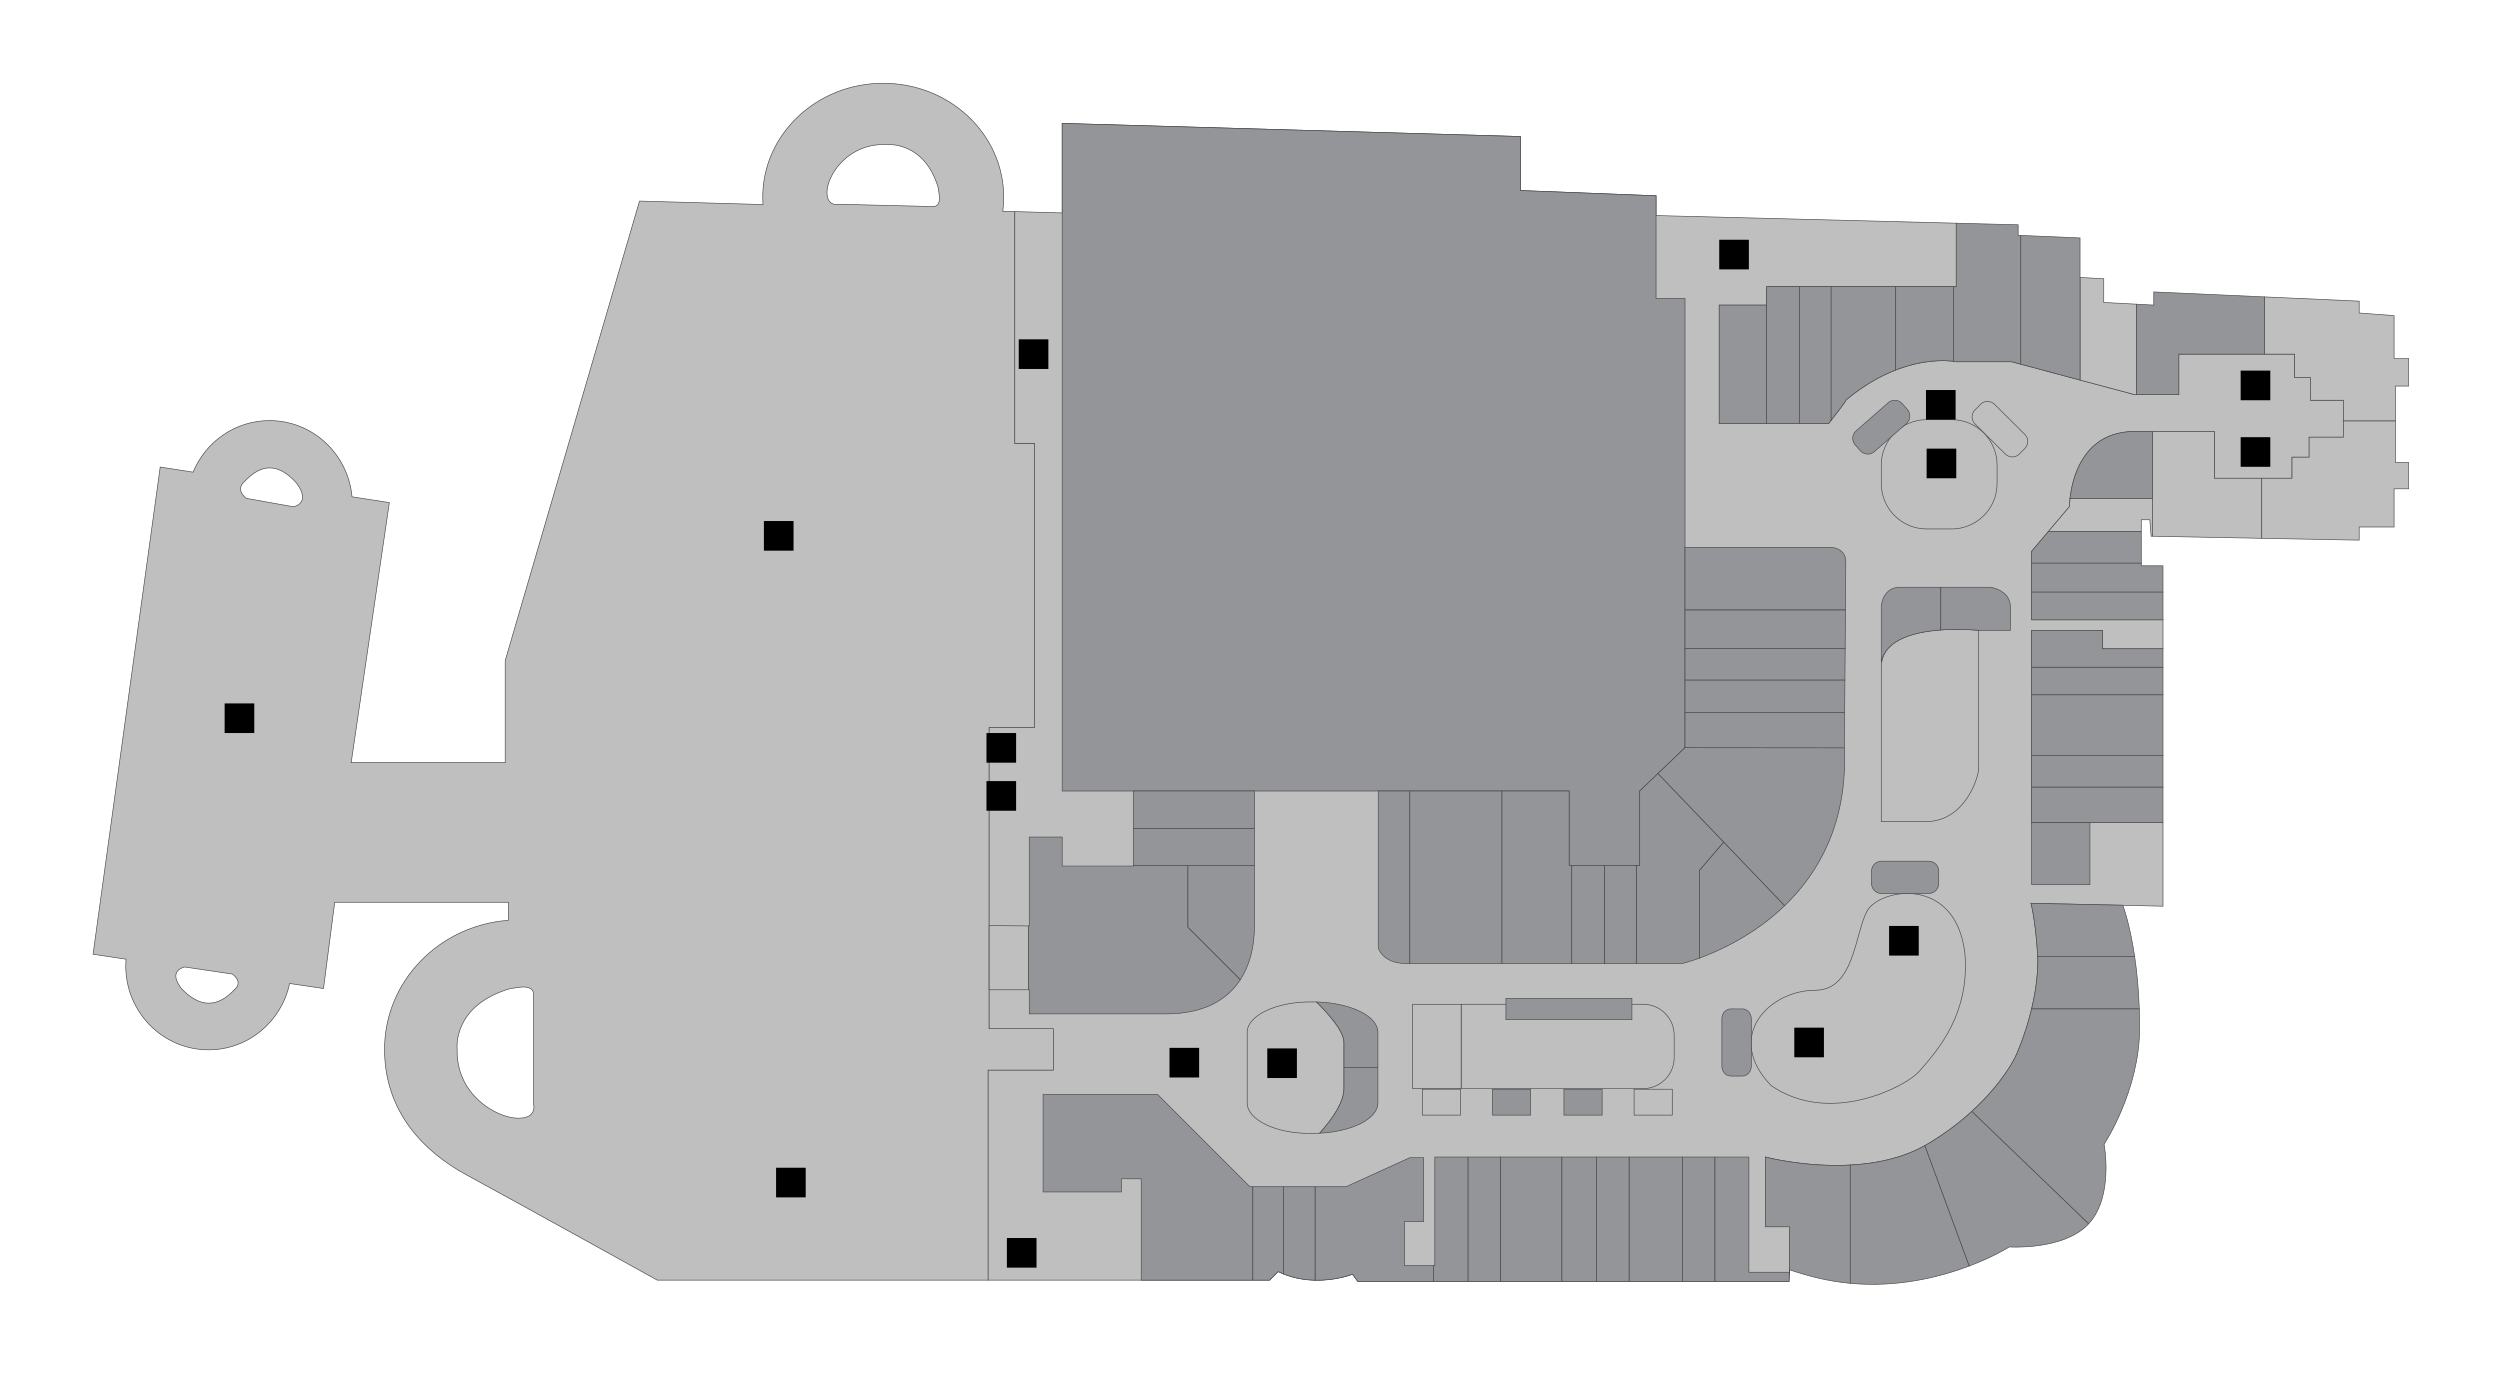
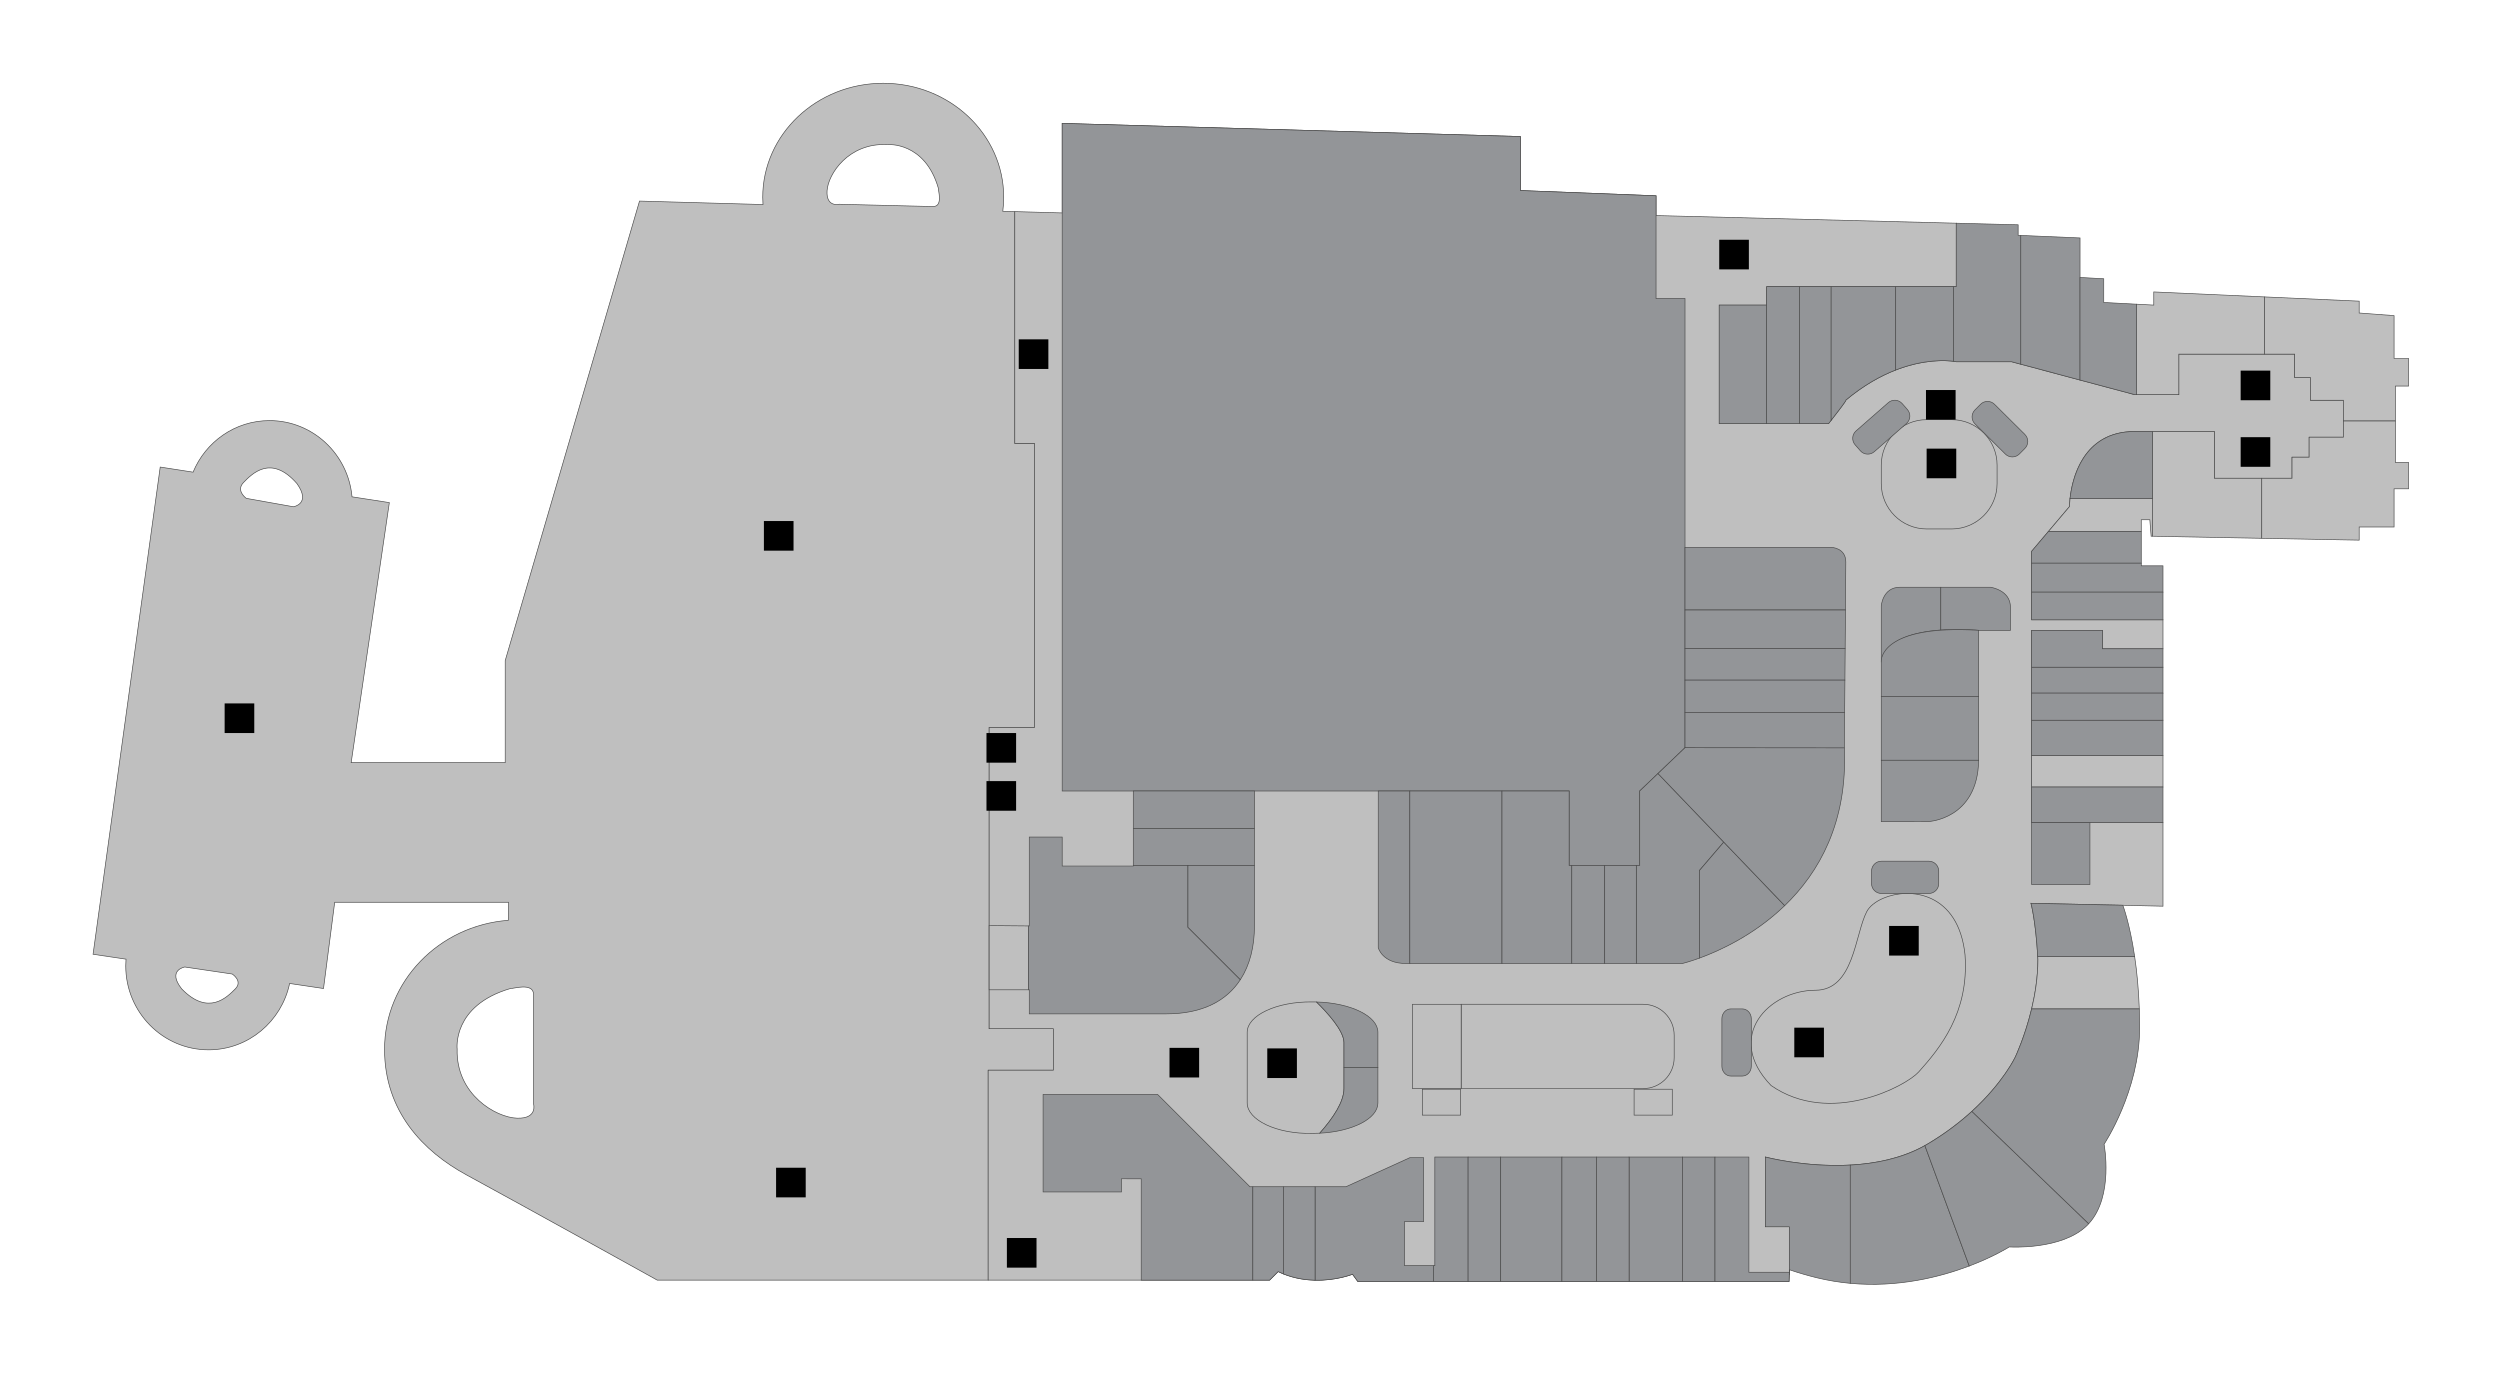
- <svg xmlns="http://www.w3.org/2000/svg" version="1.1" id="Layer_1" x="0px" y="0px" width="3797.242px" height="2105.579px" viewBox="0 0 3797.242 2105.579" enable-background="new 0 0 3797.242 2105.579" xml:space="preserve">
+ <svg xmlns="http://www.w3.org/2000/svg" version="1.1" id="Layer_1" x="0px" y="0px" width="3797.242px" height="2105.578px" viewBox="0 0 3797.242 2105.578" enable-background="new 0 0 3797.242 2105.578" xml:space="preserve">
  <g id="background">
</g>
  <g id="etc">
-     <path fill="#BFBFBF" stroke="#494949" stroke-miterlimit="10" d="M1500.944,1625.483L1500.944,1625.483h98.995v-62.998h-97.495l0,0   l0,0v-457.477l0,0l0,0h68.752V673.419h-29.837l0,0l0,0V321.401l-11.872-0.333l-6.364-0.18c0.906-6.982,1.381-14.093,1.381-21.308   c0-95.599-81.928-173.097-182.991-173.097c-101.062,0-182.991,77.498-182.991,173.097c0,3.729,0.141,7.426,0.387,11.096   l-187.547-5.258l-204,698v155h-234l58-395l-56.697-8.798c-5.847-64.911-59.704-115.76-125.29-115.76   c-52.282,0-97.113,32.312-116.113,78.301l-49.9-7.743l-102,740l50.044,7.438c-0.264,3.371-0.403,6.779-0.403,10.221   c0,70.414,56.334,127.494,125.826,127.494c60.454,0,110.941-43.203,123.055-100.799l51.479,7.646l17-131h264l-0.312,27.455   c-105.165,7.895-187.951,92.59-187.951,195.914c0,94.631,59.088,155.166,124.263,190.631c93.817,51.055,290,160,290,160h502.585   v-318.938h-0.003V1625.483z M357.358,1502.088c-12,12-40.667,42-81.333,0c-22.667-28.668,4.667-33.334,4.667-33.334l72,10.666   C352.691,1479.42,369.358,1490.088,357.358,1502.088z M445.673,769.729l-71.595-12.775c0,0-16.396-11.65-4.164-24.129   c12.23-12.479,41.478-43.705,81.136,1.656C473.041,765.336,445.673,769.729,445.673,769.729z M785.359,1698.418c-32-1-93-36-91-105   c0,0-8-66,81-92c2,1,35-10,35,9s0,166,0,166S817.359,1699.418,785.359,1698.418z M1416.938,313.725   c-16.295-0.396-142.361-3.467-142.361-3.467s-19.861,5.096-18.382-20.374c1.479-25.47,32.678-73.329,91.812-70.294   c0,0,56.757-4.993,77.328,66.443C1424.439,287.606,1433.233,314.123,1416.938,313.725z" />
-     <path fill="#BFBFBF" stroke="#494949" stroke-miterlimit="10" d="M3509.359,607.93v-34.511h-24v-35.5h-176v61.5h-67.033   l-186.967-50h-84.009c0,0-77.991-16.979-167.991,58.511c4-2.511-26,35.489-26,35.489h-166.019v-180h72.019v-28h287.991v-96.393   l-4.979-0.127l-451.012-11.48v-30l-206-8v-82l-696-20v136l-72-2.019v352.019h29.837v431.589h-68.752v457.477h97.495v62.996h-98.995   v318.939h427.415c0,0,12.158-12.158,13-13c18.971,9.145,38.055,12.551,55,13.059c33.074,0.992,58-9.059,58-9.059l8,11h655   c0,0,0.205-5.461,0.442-10.312v-72.781h-36.414V1757.42c0,0,146.992,39.053,245.986-19.445   c98.996-58.496,133.494-132.055,133.494-132.055s34.498-71.936,34.498-148.432c-3-58.496-10.5-85.494-10.5-85.494l139.489,3   l61,1.426v-17.924V1249.42h-199.528v-292h107.528v28h92v-44h-199.528v-104l57.528-68c0,0-0.063-114,98.97-114   c5.03,0,121.03,0,121.03,0v71.008h118V694.42h26v-30.39h52V607.93H3509.359z" />
-     <path fill="#BFBFBF" stroke="#494949" stroke-miterlimit="10" d="M2857.458,1013.419c0,111,0,234.541,0,234.541s1.897,0,67.356,0   c60.49,0,80.541-68.207,80.541-80.541c0-52.5,0-125.3,0-210C3005.359,957.419,2857.458,941.419,2857.458,1013.419z" />
+     <path fill="#BFBFBF" stroke="#494949" stroke-miterlimit="10" d="M1500.944,1625.483L1500.944,1625.483h98.995v-62.998h-97.495l0,0   l0,0v-457.477l0,0l0,0h68.752V673.419h-29.837l0,0l0,0V321.401l-11.872-0.333l-6.364-0.18c0.906-6.982,1.381-14.093,1.381-21.309   c0-95.599-81.928-173.097-182.991-173.097c-101.062,0-182.991,77.498-182.991,173.097c0,3.729,0.142,7.427,0.388,11.097   l-187.547-5.258l-204,698v155h-234l58-395l-56.697-8.799c-5.847-64.91-59.704-115.76-125.29-115.76   c-52.282,0-97.113,32.313-116.113,78.301l-49.9-7.742l-102,740l50.044,7.438c-0.264,3.371-0.403,6.779-0.403,10.221   c0,70.414,56.334,127.494,125.826,127.494c60.454,0,110.94-43.203,123.055-100.799l51.479,7.646l17-131h264l-0.313,27.454   c-105.165,7.896-187.951,92.591-187.951,195.914c0,94.631,59.088,155.166,124.264,190.631c93.816,51.056,290,160,290,160h502.585   V1625.48h-0.003L1500.944,1625.483L1500.944,1625.483z M357.358,1502.088c-12,12-40.667,42-81.333,0   c-22.667-28.668,4.667-33.334,4.667-33.334l72,10.666C352.691,1479.42,369.358,1490.088,357.358,1502.088z M445.673,769.729   l-71.595-12.775c0,0-16.396-11.649-4.164-24.129c12.23-12.479,41.478-43.705,81.136,1.656   C473.041,765.336,445.673,769.729,445.673,769.729z M785.359,1698.418c-32-1-93-36-91-105c0,0-8-66,81-92c2,1,35-10,35,9   s0,166,0,166S817.359,1699.418,785.359,1698.418z M1416.938,313.725c-16.295-0.396-142.36-3.467-142.36-3.467   s-19.861,5.096-18.382-20.374c1.479-25.47,32.678-73.329,91.812-70.294c0,0,56.757-4.993,77.328,66.443   C1424.439,287.606,1433.233,314.122,1416.938,313.725z" />
+     <path fill="#BFBFBF" stroke="#494949" stroke-miterlimit="10" d="M3509.359,607.93v-34.511h-24v-35.5h-176v61.5h-67.033   l-186.967-50h-84.01c0,0-77.99-16.979-167.99,58.511c4-2.511-26,35.489-26,35.489h-166.02v-180h72.02v-28h287.99v-96.394   l-4.979-0.127l-451.012-11.479v-30l-206-8v-82l-696-20v136l-72-2.02v352.019h29.837v431.59h-68.752v457.477h97.495v62.996h-98.995   v318.938h427.415c0,0,12.157-12.157,13-13c18.971,9.146,38.055,12.552,55,13.06c33.074,0.992,58-9.06,58-9.06l8,11h655   c0,0,0.205-5.461,0.441-10.312v-72.781h-36.414V1757.42c0,0,146.992,39.053,245.986-19.445   c98.996-58.496,133.494-132.055,133.494-132.055s34.498-71.937,34.498-148.433c-3-58.495-10.5-85.493-10.5-85.493l139.488,3   l61,1.426v-17.924V1249.42h-199.527v-292h107.527v28h92v-44h-199.527v-104l57.527-68c0,0-0.063-114,98.971-114   c5.029,0,121.029,0,121.029,0v71.008h118V694.42h26V664.03h52v-56.1H3509.359z" />
    <path fill="#BFBFBF" stroke="#494949" stroke-miterlimit="10" d="M2219.359,1653.418h276.545c25.957,0,47-21.043,47-47v-34   c0-25.957-21.043-47-47-47h-276.545V1653.418z" />
    <rect x="2145.359" y="1525.418" fill="#BFBFBF" stroke="#494949" stroke-miterlimit="10" width="74" height="128" />
-     <path fill="#BFBFBF" stroke="#494949" stroke-miterlimit="10" d="M3033.359,734.419c0,38.107-30.894,69-69,69h-37.898   c-38.107,0-69-30.893-69-69v-28c0-38.106,30.893-69,69-69h37.898c38.106,0,69,30.894,69,69V734.419z" />
-     <path fill="#BFBFBF" stroke="#494949" stroke-miterlimit="10" d="M2757.361,1504.086c58.666,0,60-84.666,78-119.334   c4.158-8.012,13.176-15.221,24.83-20.27c40.996-17.764,114.639-8.797,124.502,85.936c6.399,88.336-38.498,142.053-70.334,177.668   c-19.666,22.002-134.998,82.67-224.332,20.668C2618.218,1574.086,2687.361,1504.086,2757.361,1504.086z" />
-     <path fill="#BFBFBF" stroke="#494949" stroke-miterlimit="10" d="M2004.587,1721.196c21.009-23.668,36.771-47.928,36.771-67.775   c0-17.5,0-44,0-70c0-17.957-25.758-45.93-41.692-61.518c0,0,0,0-6.053-0.088c-54.808-0.797-99.246,20.631-99.246,46.082v107.5   c0,25.449,44.453,47.49,99.246,46.082C2004.587,1721.196,2004.587,1721.196,2004.587,1721.196z" />
+     <path fill="#BFBFBF" stroke="#494949" stroke-miterlimit="10" d="M3033.359,734.419c0,38.106-30.895,69-69,69h-37.898   c-38.107,0-69-30.894-69-69v-28c0-38.106,30.893-69,69-69h37.898c38.105,0,69,30.894,69,69V734.419z" />
+     <path fill="#BFBFBF" stroke="#494949" stroke-miterlimit="10" d="M2757.361,1504.086c58.666,0,60-84.666,78-119.334   c4.158-8.013,13.176-15.222,24.83-20.271c40.996-17.764,114.639-8.797,124.502,85.937c6.398,88.336-38.498,142.053-70.334,177.668   c-19.666,22.002-134.998,82.67-224.332,20.668C2618.218,1574.086,2687.361,1504.086,2757.361,1504.086z" />
+     <path fill="#BFBFBF" stroke="#494949" stroke-miterlimit="10" d="M2004.587,1721.196c21.009-23.668,36.771-47.928,36.771-67.774   c0-17.5,0-44,0-70c0-17.957-25.758-45.931-41.691-61.519c0,0,0,0-6.053-0.088c-54.809-0.797-99.246,20.631-99.246,46.082v107.5   c0,25.449,44.453,47.49,99.246,46.082C2004.587,1721.196,2004.587,1721.196,2004.587,1721.196z" />
    <rect x="2160.361" y="1654.426" fill="#BFBFBF" stroke="#494949" stroke-miterlimit="10" width="57.998" height="39.332" />
    <rect x="2482.027" y="1654.426" fill="#BFBFBF" stroke="#494949" stroke-miterlimit="10" width="57.998" height="39.332" />
-     <polygon fill="#BFBFBF" stroke="#494949" stroke-miterlimit="10" points="1502.444,1405.821 1502.444,1503.418 1562.359,1503.418    1562.359,1406.411  " />
-     <polygon fill="#BFBFBF" stroke="#494949" stroke-miterlimit="10" points="3638.359,586.419 3658.359,586.419 3658.359,544.419    3636.359,544.419 3636.359,479.419 3583.359,475.419 3583.359,457.419 3439.359,450.958 3439.359,537.919 3485.359,537.919    3485.359,573.419 3509.359,573.419 3509.359,607.93 3559.359,607.93 3559.359,639.419 3638.359,639.419  " />
-     <path fill="#BFBFBF" stroke="#494949" stroke-miterlimit="10" d="M3252.359,790.025v-0.606h13l2,25l2,0.038v-57.038h-125.197   c-0.805,7.377-0.803,12-0.803,12l-32.148,38h141.148V790.025z" />
-     <path fill="#BFBFBF" stroke="#494949" stroke-miterlimit="10" d="M3363.359,726.428V655.42c0,0-58.267,0-94,0v102l0,0v57.038   l80.991,1.538l85.009,1.614v-91.184L3363.359,726.428L3363.359,726.428z" />
+     <polygon fill="#BFBFBF" stroke="#494949" stroke-miterlimit="10" points="1502.444,1405.821 1502.444,1503.418 1562.359,1503.418    1562.359,1406.41  " />
+     <path fill="#BFBFBF" stroke="#494949" stroke-miterlimit="10" d="M3095.123,1452.99c0.084,1.48,0.168,2.974,0.246,4.498   c0,26.479-4.135,52.406-9.539,74.998h163.537c-1.066-30.822-3.779-57.401-7.041-79.496H3095.123L3095.123,1452.99z" />
+     <polygon fill="#BFBFBF" stroke="#494949" stroke-miterlimit="10" points="3638.359,586.419 3658.359,586.419 3658.359,544.419    3636.359,544.419 3636.359,479.419 3583.359,475.419 3583.359,457.419 3439.359,450.957 3439.359,537.919 3485.359,537.919    3485.359,573.419 3509.359,573.419 3509.359,607.93 3559.359,607.93 3559.359,639.419 3638.359,639.419  " />
+     <path fill="#BFBFBF" stroke="#494949" stroke-miterlimit="10" d="M3252.359,790.025v-0.605h13l2,25l2,0.038v-57.038h-125.197   c-0.805,7.377-0.803,12-0.803,12l-32.148,38h141.148V790.025z" />
+     <path fill="#BFBFBF" stroke="#494949" stroke-miterlimit="10" d="M3363.359,726.428V655.42c0,0-58.268,0-94,0v102l0,0v57.037   l80.99,1.538l85.01,1.614v-91.184L3363.359,726.428L3363.359,726.428z" />
    <polygon fill="#BFBFBF" stroke="#494949" stroke-miterlimit="10" points="3638.359,702.419 3638.359,639.419 3559.359,639.419    3559.359,664.031 3507.359,664.031 3507.359,694.419 3481.359,694.419 3481.359,726.428 3435.359,726.428 3435.359,817.609    3583.359,820.419 3583.359,800.419 3636.359,800.419 3636.359,742.419 3658.359,742.419 3658.359,702.419  " />
-     <polygon fill="#BFBFBF" stroke="#494949" stroke-miterlimit="10" points="3240.857,461.814 3195.359,459.419 3195.359,423.419    3161.181,421.521 3159.359,421.419 3159.359,577.232 3242.326,599.419 3245.359,599.419 3245.359,462.051  " />
-     <path fill="#BFBFBF" stroke="#494949" stroke-miterlimit="10" d="M3067.154,689.591c-5.838,5.878-15.336,5.911-21.213,0.073   l-46.121-45.803c-5.877-5.838-5.91-15.336-0.072-21.214l8.457-8.516c5.836-5.878,15.334-5.911,21.211-0.072l46.121,45.804   c5.877,5.837,5.91,15.335,0.072,21.214L3067.154,689.591z" />
+     <rect x="3085.83" y="1147.418" fill="#BFBFBF" stroke="#494949" stroke-miterlimit="10" width="199.529" height="48" />
+     <polygon fill="#BFBFBF" stroke="#494949" stroke-miterlimit="10" points="3347.359,446.829 3271.359,443.419 3271.359,463.419    3245.359,462.051 3245.359,599.419 3269.359,599.419 3269.359,599.419 3309.359,599.419 3309.359,537.919 3439.359,537.919    3439.359,450.957  " />
  </g>
  <g id="rooms">
    <polygon id="central-department-store" fill="#939598" stroke="#494949" stroke-miterlimit="10" points="2490.559,1201.418    2559.359,1135.655 2559.359,453.419 2515.359,453.419 2515.359,453.419 2515.359,453.419 2515.359,297.419 2309.359,289.419    2309.359,207.419 1613.359,187.419 1613.359,1201.418 2383.359,1201.418 2383.359,1314.418 2490.559,1314.418  " />
    <rect id="r304-3" x="1721.359" y="1201.418" fill="#939598" stroke="#494949" stroke-miterlimit="10" width="184" height="57" />
    <polygon id="r304-2" fill="#939598" stroke="#494949" stroke-miterlimit="10" points="1721.359,1258.418 1721.359,1314.418    1804.359,1314.418 1804.359,1314.418 1905.359,1314.418 1905.359,1258.418  " />
-     <path id="r302-303" fill="#939598" stroke="#494949" stroke-miterlimit="10" d="M1804.359,1408.418L1804.359,1408.418v-94h-83v1   h-108v-44h-50v135l-1-0.01v97.01h1v36.5c0,0,140,0,208.5,0c55.399,0,91.562-20.357,112.099-51.9L1804.359,1408.418   L1804.359,1408.418z" />
+     <path id="r302-303" fill="#939598" stroke="#494949" stroke-miterlimit="10" d="M1804.359,1408.418L1804.359,1408.418v-94h-83v1   h-108v-44h-50v135l-1-0.011v97.011h1v36.5c0,0,140,0,208.5,0c55.398,0,91.562-20.357,112.099-51.9L1804.359,1408.418   L1804.359,1408.418z" />
    <path id="r304-1" fill="#939598" stroke="#494949" stroke-miterlimit="10" d="M1905.359,1314.418h-101v94l79.599,79.6   c14.704-22.586,21.401-50.9,21.401-81.6V1314.418z" />
    <polygon id="r357-359" fill="#939598" stroke="#494949" stroke-miterlimit="10" points="1898.49,1802.549 1758.359,1662.418    1584.359,1662.418 1584.359,1810.418 1703.359,1810.418 1703.359,1790.418 1733.401,1790.475 1733.401,1944.418 1902.923,1944.418    1902.923,1802.549  " />
-     <path id="r356-2" fill="#939598" stroke="#494949" stroke-miterlimit="10" d="M1902.923,1802.549v141.869h25.437   c0,0,12.158-12.158,13-13c2.688,1.297,5.379,2.465,8.062,3.539v-132.408H1902.923z" />
+     <path id="r356-2" fill="#939598" stroke="#494949" stroke-miterlimit="10" d="M1902.923,1802.549v141.869h25.438   c0,0,12.157-12.158,13-13c2.688,1.297,5.379,2.465,8.062,3.538v-132.407H1902.923z" />
    <polygon id="r353" fill="#939598" stroke="#494949" stroke-miterlimit="10" points="2179.359,1757.418 2179.359,1922.418    2177.412,1922.418 2177.412,1946.418 2229.908,1946.418 2229.908,1757.418  " />
    <rect id="r352" x="2229.908" y="1757.418" fill="#939598" stroke="#494949" stroke-miterlimit="10" width="49.498" height="189" />
    <rect id="r351" x="2279.406" y="1757.418" fill="#939598" stroke="#494949" stroke-miterlimit="10" width="92.996" height="189" />
    <rect id="r350" x="2372.4" y="1757.418" fill="#939598" stroke="#494949" stroke-miterlimit="10" width="52.498" height="189" />
    <rect id="r348" x="2474.396" y="1757.418" fill="#939598" stroke="#494949" stroke-miterlimit="10" width="80.996" height="189" />
    <rect id="r347" x="2555.393" y="1757.418" fill="#939598" stroke="#494949" stroke-miterlimit="10" width="49.496" height="189" />
-     <path id="r346" fill="#939598" stroke="#494949" stroke-miterlimit="10" d="M2717.8,1932.418h-61.44v-175h-51.471v189h112.471   C2717.359,1946.418,2717.841,1937.721,2717.8,1932.418z" />
+     <path id="r346" fill="#939598" stroke="#494949" stroke-miterlimit="10" d="M2717.8,1932.418h-61.439v-175h-51.472v189h112.472   C2717.359,1946.418,2717.841,1937.721,2717.8,1932.418z" />
    <rect id="r349" x="2424.898" y="1757.418" fill="#939598" stroke="#494949" stroke-miterlimit="10" width="49.498" height="189" />
-     <path id="r354-355" fill="#939598" stroke="#494949" stroke-miterlimit="10" d="M2133.359,1922.418v-67h29v-97h-21l-47.943,21.814   l-49.057,22.314h-46.939V1944.5c32.543,0.748,56.939-9.082,56.939-9.082l8,11h31.057h83.996v-24H2133.359L2133.359,1922.418z" />
-     <path id="r356-1" fill="#939598" stroke="#494949" stroke-miterlimit="10" d="M1949.421,1802.549v132.408   c16.271,6.502,32.394,9.084,46.938,9.52c0.354,0.012,0.707,0.014,1.061,0.021v-141.949H1949.421L1949.421,1802.549z" />
-     <path id="r344-345" fill="#939598" stroke="#494949" stroke-miterlimit="10" d="M2681.388,1757.418v105.906h36.414v72.795   c0.191-3.906,0.406-7.418,0.558-7.367c13.989,4.76,27.668,8.715,41,11.969c17.352,4.236,34.405,6.986,51.022,8.525v-179.625   C2741.3,1773.333,2681.388,1757.418,2681.388,1757.418z" />
-     <path id="r341-343" fill="#939598" stroke="#494949" stroke-miterlimit="10" d="M2810.382,1769.622v179.625   c72.584,6.721,136.781-9.682,180.711-26.33l-67.364-182.846C2888.742,1759.682,2848.191,1767.59,2810.382,1769.622z" />
-     <path id="r339-340" fill="#939598" stroke="#494949" stroke-miterlimit="10" d="M2927.375,1737.975   c-1.207,0.715-2.424,1.41-3.646,2.096l67.365,182.846c37.949-14.381,60.773-28.947,60.773-28.947s80.246,5.25,118.492-32.998   c0.739-0.74,1.457-1.498,2.162-2.264l-177.416-170.637C2977,1704.616,2954.638,1721.866,2927.375,1737.975z" />
-     <path id="r335" fill="#939598" stroke="#494949" stroke-miterlimit="10" d="M3095.123,1452.991c0.084,1.48,0.168,2.973,0.246,4.498   c0,26.479-4.135,52.406-9.539,74.998h163.537c-1.066-30.822-3.779-57.402-7.041-79.496H3095.123L3095.123,1452.991z" />
-     <path id="r334" fill="#939598" stroke="#494949" stroke-miterlimit="10" d="M3224.357,1374.995l-139.488-3   c0,0,7.111,25.621,10.254,80.996h147.203C3234.806,1402.055,3224.357,1374.995,3224.357,1374.995z" />
-     <path id="r336-338" fill="#939598" stroke="#494949" stroke-miterlimit="10" d="M3249.367,1532.487H3085.83   c-10.211,42.676-24.961,73.434-24.961,73.434s-18.123,38.623-65.762,82.15l177.416,170.637   c38.521-41.895,23.336-120.729,23.336-120.729s53.998-80.994,53.998-177.059   C3249.857,1551.075,3249.681,1541.598,3249.367,1532.487z" />
-     <rect id="r316" x="2611.341" y="463.419" fill="#939598" stroke="#494949" stroke-miterlimit="10" width="72.019" height="180" />
+     <path id="r354-355" fill="#939598" stroke="#494949" stroke-miterlimit="10" d="M2133.359,1922.418v-67h29v-97h-21l-47.943,21.813   l-49.057,22.313h-46.939V1944.5c32.543,0.748,56.939-9.082,56.939-9.082l8,11h31.057h83.996v-24H2133.359L2133.359,1922.418z" />
+     <path id="r356-1" fill="#939598" stroke="#494949" stroke-miterlimit="10" d="M1949.421,1802.549v132.407   c16.271,6.502,32.394,9.084,46.938,9.521c0.354,0.012,0.707,0.014,1.061,0.021v-141.948H1949.421L1949.421,1802.549z" />
+     <path id="r344-345" fill="#939598" stroke="#494949" stroke-miterlimit="10" d="M2681.388,1757.418v105.905h36.414v72.795   c0.191-3.905,0.406-7.418,0.559-7.366c13.989,4.76,27.668,8.715,41,11.969c17.352,4.236,34.405,6.986,51.021,8.525v-179.625   C2741.3,1773.332,2681.388,1757.418,2681.388,1757.418z" />
+     <path id="r341-343" fill="#939598" stroke="#494949" stroke-miterlimit="10" d="M2810.382,1769.621v179.625   c72.584,6.722,136.781-9.682,180.711-26.33l-67.364-182.846C2888.742,1759.682,2848.191,1767.59,2810.382,1769.621z" />
+     <path id="r339-340" fill="#939598" stroke="#494949" stroke-miterlimit="10" d="M2927.375,1737.975   c-1.207,0.715-2.424,1.41-3.646,2.096l67.365,182.846c37.949-14.381,60.773-28.946,60.773-28.946s80.246,5.25,118.492-32.998   c0.738-0.74,1.457-1.498,2.162-2.265l-177.416-170.637C2977,1704.615,2954.638,1721.865,2927.375,1737.975z" />
+     <path id="r334" fill="#939598" stroke="#494949" stroke-miterlimit="10" d="M3224.357,1374.994l-139.488-3   c0,0,7.111,25.621,10.254,80.996h147.203C3234.806,1402.055,3224.357,1374.994,3224.357,1374.994z" />
+     <path id="r336-338" fill="#939598" stroke="#494949" stroke-miterlimit="10" d="M3249.367,1532.487H3085.83   c-10.211,42.676-24.961,73.435-24.961,73.435s-18.123,38.623-65.762,82.149l177.416,170.637   c38.521-41.895,23.336-120.729,23.336-120.729s53.998-80.994,53.998-177.059   C3249.857,1551.074,3249.681,1541.598,3249.367,1532.487z" />
+     <rect id="r316" x="2611.341" y="463.419" fill="#939598" stroke="#494949" stroke-miterlimit="10" width="72.02" height="180" />
    <polygon id="r317" fill="#939598" stroke="#494949" stroke-miterlimit="10" points="2683.359,435.419 2683.359,463.419    2683.359,643.419 2733.359,643.419 2733.359,435.419  " />
-     <path id="r318" fill="#939598" stroke="#494949" stroke-miterlimit="10" d="M2733.359,435.419v208h44c0,0,1.596-2.021,4-5.098   V435.419H2733.359z" />
-     <path id="r319" fill="#939598" stroke="#494949" stroke-miterlimit="10" d="M2781.359,435.419v202.902   c8.024-10.271,25.077-32.323,22-30.393c27.012-22.655,52.936-36.976,76-45.933V435.419H2781.359z" />
-     <path id="r320" fill="#939598" stroke="#494949" stroke-miterlimit="10" d="M2879.359,435.419v126.578   c43.562-16.917,76.897-14.682,88-13.221V435.419H2879.359z" />
-     <path id="r321" fill="#939598" stroke="#494949" stroke-miterlimit="10" d="M3066.068,357.45l-0.709-0.03v-16l-94.008-2.393v96.393   h-3.992v113.357c2.604,0.343,3.992,0.643,3.992,0.643h84.008l14,3.744V357.59L3066.068,357.45z" />
-     <polygon id="r322" fill="#939598" stroke="#494949" stroke-miterlimit="10" points="3159.359,361.419 3069.359,357.59    3069.359,553.164 3159.359,577.232 3159.359,421.419  " />
-     <polygon id="r323-2" fill="#939598" stroke="#494949" stroke-miterlimit="10" points="3347.359,446.83 3271.359,443.419    3271.359,463.419 3245.359,462.051 3245.359,599.419 3269.359,599.419 3269.359,599.419 3309.359,599.419 3309.359,537.919    3439.359,537.919 3439.359,450.958  " />
-     <path id="r324-3" fill="#939598" stroke="#494949" stroke-miterlimit="10" d="M3269.359,655.419c-14.685,0-25.566,0-27.033,0   c-79.103,0-94.979,72.724-98.164,102h125.197V655.419z" />
+     <path id="r318" fill="#939598" stroke="#494949" stroke-miterlimit="10" d="M2733.359,435.419v208h44c0,0,1.596-2.021,4-5.099   V435.419H2733.359z" />
+     <path id="r319" fill="#939598" stroke="#494949" stroke-miterlimit="10" d="M2781.359,435.419v202.901   c8.023-10.271,25.076-32.323,22-30.393c27.012-22.655,52.936-36.977,76-45.934V435.419H2781.359z" />
+     <path id="r320" fill="#939598" stroke="#494949" stroke-miterlimit="10" d="M2879.359,435.419v126.577   c43.562-16.917,76.896-14.682,88-13.221V435.419H2879.359z" />
+     <path id="r321" fill="#939598" stroke="#494949" stroke-miterlimit="10" d="M3066.068,357.449l-0.709-0.029v-16l-94.008-2.394   v96.394h-3.992v113.356c2.604,0.343,3.992,0.644,3.992,0.644h84.008l14,3.744V357.59L3066.068,357.449z" />
+     <polygon id="r322" fill="#939598" stroke="#494949" stroke-miterlimit="10" points="3159.359,361.419 3069.359,357.59    3069.359,553.163 3159.359,577.232 3159.359,421.419  " />
+     <path id="r324-3" fill="#939598" stroke="#494949" stroke-miterlimit="10" d="M3269.359,655.419c-14.686,0-25.566,0-27.033,0   c-79.104,0-94.979,72.724-98.164,102h125.197V655.419z" />
    <polygon id="r325-2" fill="#939598" stroke="#494949" stroke-miterlimit="10" points="3252.359,807.419 3111.208,807.419    3085.83,837.419 3085.83,855.419 3252.359,855.419  " />
    <polygon id="r326" fill="#939598" stroke="#494949" stroke-miterlimit="10" points="3285.359,859.419 3252.359,859.419    3252.359,857.521 3252.359,855.419 3085.83,855.419 3085.83,899.419 3285.359,899.419  " />
    <rect id="r327" x="3085.83" y="899.419" fill="#939598" stroke="#494949" stroke-miterlimit="10" width="199.529" height="42" />
-     <rect id="r329" x="3085.83" y="1013.419" fill="#939598" stroke="#494949" stroke-miterlimit="10" width="199.529" height="42" />
-     <rect id="r330" x="3085.83" y="1055.418" fill="#939598" stroke="#494949" stroke-miterlimit="10" width="199.529" height="92" />
+     <rect id="r329-1" x="3085.83" y="1013.419" fill="#939598" stroke="#494949" stroke-miterlimit="10" width="199.529" height="39.37" />
+     <rect id="r330" x="3085.83" y="1093.957" fill="#939598" stroke="#494949" stroke-miterlimit="10" width="199.529" height="53.461" />
    <polygon id="r332" fill="#939598" stroke="#494949" stroke-miterlimit="10" points="3085.83,1195.418 3085.83,1249.418    3174.359,1249.418 3285.359,1249.418 3285.359,1195.418  " />
-     <rect id="r331" x="3085.83" y="1147.418" fill="#939598" stroke="#494949" stroke-miterlimit="10" width="199.529" height="48" />
    <polygon id="r328" fill="#939598" stroke="#494949" stroke-miterlimit="10" points="3285.359,985.419 3193.359,985.419    3193.359,985.419 3193.359,985.419 3193.359,957.419 3085.83,957.419 3085.83,1013.419 3285.359,1013.419  " />
    <rect id="r333" x="3085.83" y="1249.418" fill="#939598" stroke="#494949" stroke-miterlimit="10" width="88.529" height="94" />
    <path id="r305-1" fill="#939598" stroke="#494949" stroke-miterlimit="10" d="M2093.416,1201.418v238c0,0,6.051,24,41.998,24   c1.438,0,3.439,0,5.945,0v-262H2093.416z" />
    <path id="r305-2-306-1-306-2" fill="#939598" stroke="#494949" stroke-miterlimit="10" d="M2141.359,1201.418v262   c20.686,0,76.145,0,140,0v-262H2141.359z" />
-     <path id="r307" fill="#939598" stroke="#494949" stroke-miterlimit="10" d="M2383.359,1314.418v-113h-102v262   c34.272,0,70.967,0,106,0v-149H2383.359z" />
+     <path id="r307" fill="#939598" stroke="#494949" stroke-miterlimit="10" d="M2383.359,1314.418v-113h-102v262   c34.271,0,70.967,0,106,0v-149H2383.359z" />
    <path id="r308-1" fill="#939598" stroke="#494949" stroke-miterlimit="10" d="M2387.359,1314.418v149c17.229,0,34.057,0,50,0v-149   H2387.359z" />
-     <path id="r309" fill="#939598" stroke="#494949" stroke-miterlimit="10" d="M2581.359,1322.086L2581.359,1322.086l36.858-43.004   l-99.924-104.176l-27.736,26.512v113h-5.199v149c41.828,0,70.033,0,70.033,0s10-2.365,25.967-8.197L2581.359,1322.086   L2581.359,1322.086z" />
-     <path id="r310" fill="#939598" stroke="#494949" stroke-miterlimit="10" d="M2618.218,1279.083l-36.858,43.004v133.135   c30.641-11.188,83.262-35.145,129.404-79.652L2618.218,1279.083z" />
-     <path id="r311" fill="#939598" stroke="#494949" stroke-miterlimit="10" d="M2801.359,1135.918c0-2.5-242-0.264-242-0.264   l-41.063,39.252l99.924,104.176l0,0l92.545,96.482C2762.72,1325.45,2806.462,1249.278,2801.359,1135.918z" />
-     <path id="r308-2" fill="#939598" stroke="#494949" stroke-miterlimit="10" d="M2437.359,1314.418v149c17.241,0,33.442,0,48,0v-149   H2437.359z" />
-     <path id="r314-315" fill="#939598" stroke="#494949" stroke-miterlimit="10" d="M2803.562,853.623   c0-21.898-22.203-22.203-22.203-22.203h-222v95.099h243.711C2803.355,889.405,2803.562,860.329,2803.562,853.623z" />
+     <path id="r309" fill="#939598" stroke="#494949" stroke-miterlimit="10" d="M2581.359,1322.086L2581.359,1322.086l36.857-43.004   l-99.924-104.177l-27.736,26.513v113h-5.199v149c41.828,0,70.033,0,70.033,0s10-2.365,25.967-8.197L2581.359,1322.086   L2581.359,1322.086z" />
+     <path id="r310" fill="#939598" stroke="#494949" stroke-miterlimit="10" d="M2618.218,1279.082l-36.857,43.005v133.135   c30.641-11.188,83.262-35.146,129.403-79.652L2618.218,1279.082z" />
+     <path id="r311" fill="#939598" stroke="#494949" stroke-miterlimit="10" d="M2801.359,1135.918c0-2.5-242-0.265-242-0.265   l-41.063,39.252l99.924,104.176l0,0l92.545,96.482C2762.72,1325.449,2806.462,1249.278,2801.359,1135.918z" />
+     <path id="r308-2" fill="#939598" stroke="#494949" stroke-miterlimit="10" d="M2437.359,1314.418v149c17.24,0,33.441,0,48,0v-149   H2437.359z" />
+     <path id="r314-315" fill="#939598" stroke="#494949" stroke-miterlimit="10" d="M2803.563,853.622   c0-21.897-22.203-22.202-22.203-22.202h-222v95.099h243.711C2803.355,889.405,2803.563,860.328,2803.563,853.622z" />
    <path id="r313-2" fill="#939598" stroke="#494949" stroke-miterlimit="10" d="M2803.07,926.518h-243.711v58.497h243.248   C2802.77,964.711,2802.929,944.655,2803.07,926.518z" />
    <path id="r313-1" fill="#939598" stroke="#494949" stroke-miterlimit="10" d="M2802.605,985.015h-243.246v47.998h242.854   C2802.343,1017.416,2802.477,1001.138,2802.605,985.015z" />
-     <path id="r312-2" fill="#939598" stroke="#494949" stroke-miterlimit="10" d="M2802.214,1033.013h-242.854v49.498h242.447   C2801.929,1067.729,2802.07,1050.816,2802.214,1033.013z" />
-     <path id="r312-1" fill="#939598" stroke="#494949" stroke-miterlimit="10" d="M2559.359,1082.51v53.145l242,0.266   c0,0,0.186-21.846,0.446-53.41H2559.359L2559.359,1082.51z" />
-     <path id="kane-mochi" fill="#939598" stroke="#494949" stroke-miterlimit="10" d="M2897.138,622.07   c5.459,6.229,4.834,15.708-1.396,21.167l-48.887,42.838c-6.229,5.459-15.707,4.835-21.168-1.396l-7.906-9.023   c-5.461-6.23-4.836-15.708,1.395-21.167l48.887-42.839c6.23-5.459,15.707-4.836,21.168,1.396L2897.138,622.07z" />
-     <path id="auntie-s-anne" fill="#939598" stroke="#494949" stroke-miterlimit="10" d="M2885.91,891.97   c-26.449,0-28.449,28.45-28.449,28.45v85.667c6.266-35.331,51.562-46.384,90.398-49.255V891.97   C2921.977,891.97,2896.791,891.97,2885.91,891.97z" />
-     <path id="coffee-world" fill="#939598" stroke="#494949" stroke-miterlimit="10" d="M3023.359,891.97c0,0-38.463,0-75.5,0v64.862   c30.778-2.275,57.5,0.588,57.5,0.588h48.272c0,0,0-9,0-35.176S3023.359,891.97,3023.359,891.97z" />
-     <path id="mezzo-coffee" fill="#939598" stroke="#494949" stroke-miterlimit="10" d="M2944.695,1342.086c0,8.283-6.717,15-15,15h-72   c-8.285,0-15-6.717-15-15v-18.998c0-8.285,6.715-15,15-15h72c8.283,0,15,6.715,15,15V1342.086z" />
-     <path id="mr-donut" fill="#939598" stroke="#494949" stroke-miterlimit="10" d="M2629.037,1634.418   c-7.555,0-13.676-6.715-13.676-15v-72c0-8.283,6.121-15,13.676-15h17.318c7.553,0,13.676,6.717,13.676,15v72   c0,8.285-6.123,15-13.676,15H2629.037z" />
-     <g id="oppo">
-       <rect x="2287.361" y="1516.483" fill="#939598" stroke="#494949" stroke-miterlimit="10" width="191.334" height="32.275" />
-       <rect x="2266.906" y="1654.426" fill="#939598" stroke="#494949" stroke-miterlimit="10" width="57.998" height="39.332" />
-     </g>
-     <rect id="vivo" x="2375.482" y="1654.426" fill="#939598" stroke="#494949" stroke-miterlimit="10" width="57.998" height="39.332" />
-     <path id="gateaux-house" fill="#939598" stroke="#494949" stroke-miterlimit="10" d="M2092.859,1567.897   c0-24.508-41.201-44.541-93.193-45.994c15.938,15.588,41.693,43.561,41.693,61.518c0,12.934,0,25.988,0,38h51.5V1567.897z" />
-     <path id="gelatoni" fill="#939598" stroke="#494949" stroke-miterlimit="10" d="M2041.359,1621.418c0,12.135,0,23.205,0,32   c0,19.85-15.765,44.109-36.771,67.777c49.646-2.537,88.271-22.072,88.271-45.803v-53.977h-51.5V1621.418z" />
+     <path id="r312-2" fill="#939598" stroke="#494949" stroke-miterlimit="10" d="M2802.214,1033.013H2559.36v49.498h242.446   C2801.929,1067.729,2802.07,1050.816,2802.214,1033.013z" />
+     <path id="r312-1" fill="#939598" stroke="#494949" stroke-miterlimit="10" d="M2559.359,1082.51v53.145l242,0.267   c0,0,0.186-21.847,0.445-53.41L2559.359,1082.51L2559.359,1082.51z" />
+     <path id="kane-mochi" fill="#939598" stroke="#494949" stroke-miterlimit="10" d="M2897.138,622.07   c5.459,6.229,4.834,15.708-1.396,21.167l-48.887,42.838c-6.229,5.459-15.707,4.835-21.168-1.396l-7.906-9.023   c-5.461-6.229-4.836-15.708,1.395-21.167l48.887-42.839c6.23-5.459,15.707-4.836,21.168,1.396L2897.138,622.07z" />
+     <path id="auntie-s-anne" fill="#939598" stroke="#494949" stroke-miterlimit="10" d="M2885.91,891.97   c-26.449,0-28.449,28.45-28.449,28.45v85.667c6.266-35.331,51.563-46.385,90.398-49.256V891.97   C2921.977,891.97,2896.791,891.97,2885.91,891.97z" />
+     <path id="coffee-world" fill="#939598" stroke="#494949" stroke-miterlimit="10" d="M3023.359,891.97c0,0-38.463,0-75.5,0v64.861   c30.777-2.274,57.5,0.589,57.5,0.589h48.271c0,0,0-9,0-35.177C3053.631,896.068,3023.359,891.97,3023.359,891.97z" />
+     <path id="mezzo-coffee" fill="#939598" stroke="#494949" stroke-miterlimit="10" d="M2944.695,1342.086c0,8.282-6.717,15-15,15h-72   c-8.285,0-15-6.718-15-15v-18.998c0-8.285,6.715-15,15-15h72c8.283,0,15,6.715,15,15V1342.086z" />
+     <path id="mr-donut" fill="#939598" stroke="#494949" stroke-miterlimit="10" d="M2629.037,1634.418   c-7.555,0-13.676-6.716-13.676-15v-72c0-8.283,6.121-15,13.676-15h17.318c7.553,0,13.676,6.717,13.676,15v72   c0,8.284-6.123,15-13.676,15H2629.037z" />
+     <path id="gateaux-house" fill="#939598" stroke="#494949" stroke-miterlimit="10" d="M2092.859,1567.897   c0-24.508-41.201-44.541-93.193-45.994c15.938,15.588,41.693,43.562,41.693,61.518c0,12.935,0,25.988,0,38h51.5V1567.897z" />
+     <path id="gelatoni" fill="#939598" stroke="#494949" stroke-miterlimit="10" d="M2041.359,1621.418c0,12.135,0,23.204,0,32   c0,19.85-15.766,44.108-36.771,67.776c49.646-2.537,88.271-22.072,88.271-45.803v-53.978h-51.5V1621.418L2041.359,1621.418z" />
+     <path id="dakasi" fill="#939598" stroke="#494949" stroke-miterlimit="10" d="M3067.154,689.591   c-5.838,5.878-15.336,5.911-21.213,0.072l-46.121-45.803c-5.877-5.838-5.91-15.336-0.072-21.214l8.457-8.516   c5.836-5.878,15.334-5.911,21.211-0.072l46.121,45.804c5.877,5.837,5.91,15.335,0.072,21.214L3067.154,689.591z" />
+     <polygon id="r323-1" fill="#939598" stroke="#494949" stroke-miterlimit="10" points="3240.857,461.814 3195.359,459.419    3195.359,423.419 3161.181,421.521 3159.359,421.419 3159.359,577.232 3242.326,599.419 3245.359,599.419 3245.359,462.051  " />
+     <path id="dr-somchai" fill="#939598" stroke="#494949" stroke-miterlimit="10" d="M2857.461,1057.762v-54.392   c0,0-1.529-55.023,147.898-46.007l-0.004,100.399H2857.461z" />
+     <rect id="lashes" x="2857.461" y="1057.762" fill="#939598" stroke="#494949" stroke-miterlimit="10" width="147.895" height="97.027" />
+     <path id="kiss-me-doll" fill="#939598" stroke="#494949" stroke-miterlimit="10" d="M2857.461,1154.789l-0.003,93.17l71.429-0.111   c0,0,74.953-3.059,76.469-93.059H2857.461z" />
+     <rect id="r329-2" x="3085.83" y="1052.789" fill="#939598" stroke="#494949" stroke-miterlimit="10" width="199.529" height="41.168" />
  </g>
  <g id="signs">
    <g id="escalator">
      <rect x="1924.859" y="1592.418" width="45" height="45" />
      <rect x="2725.359" y="1560.918" width="45" height="45" />
      <rect x="2869.359" y="1406.418" width="45" height="45" />
      <rect x="2926.352" y="681.428" width="45" height="45" />
    </g>
    <g id="lift">
      <rect x="1498.359" y="1113.418" width="45" height="45" />
      <rect x="1547.359" y="515.419" width="45" height="45" />
      <rect x="1498.359" y="1186.418" width="45" height="45" />
      <rect x="3403.328" y="562.93" width="45" height="45" />
      <rect x="3403.328" y="664.031" width="45" height="45" />
    </g>
    <g id="toilet">
      <rect x="1529.359" y="1880.418" width="45" height="45" />
      <rect x="2611.341" y="364.17" width="45" height="45" />
    </g>
    <g id="parking">
      <rect x="1160.29" y="791.398" width="45" height="45" />
      <rect x="341.208" y="1068.418" width="45" height="45" />
    </g>
    <rect id="handicapped-parking" x="1178.79" y="1773.672" width="45" height="45" />
    <g id="wifi">
-       <rect x="1776.359" y="1591.579" width="45" height="45" />
+       <rect x="1776.359" y="1591.578" width="45" height="45" />
      <rect x="2925.359" y="592.419" width="45" height="45" />
    </g>
  </g>
</svg>
